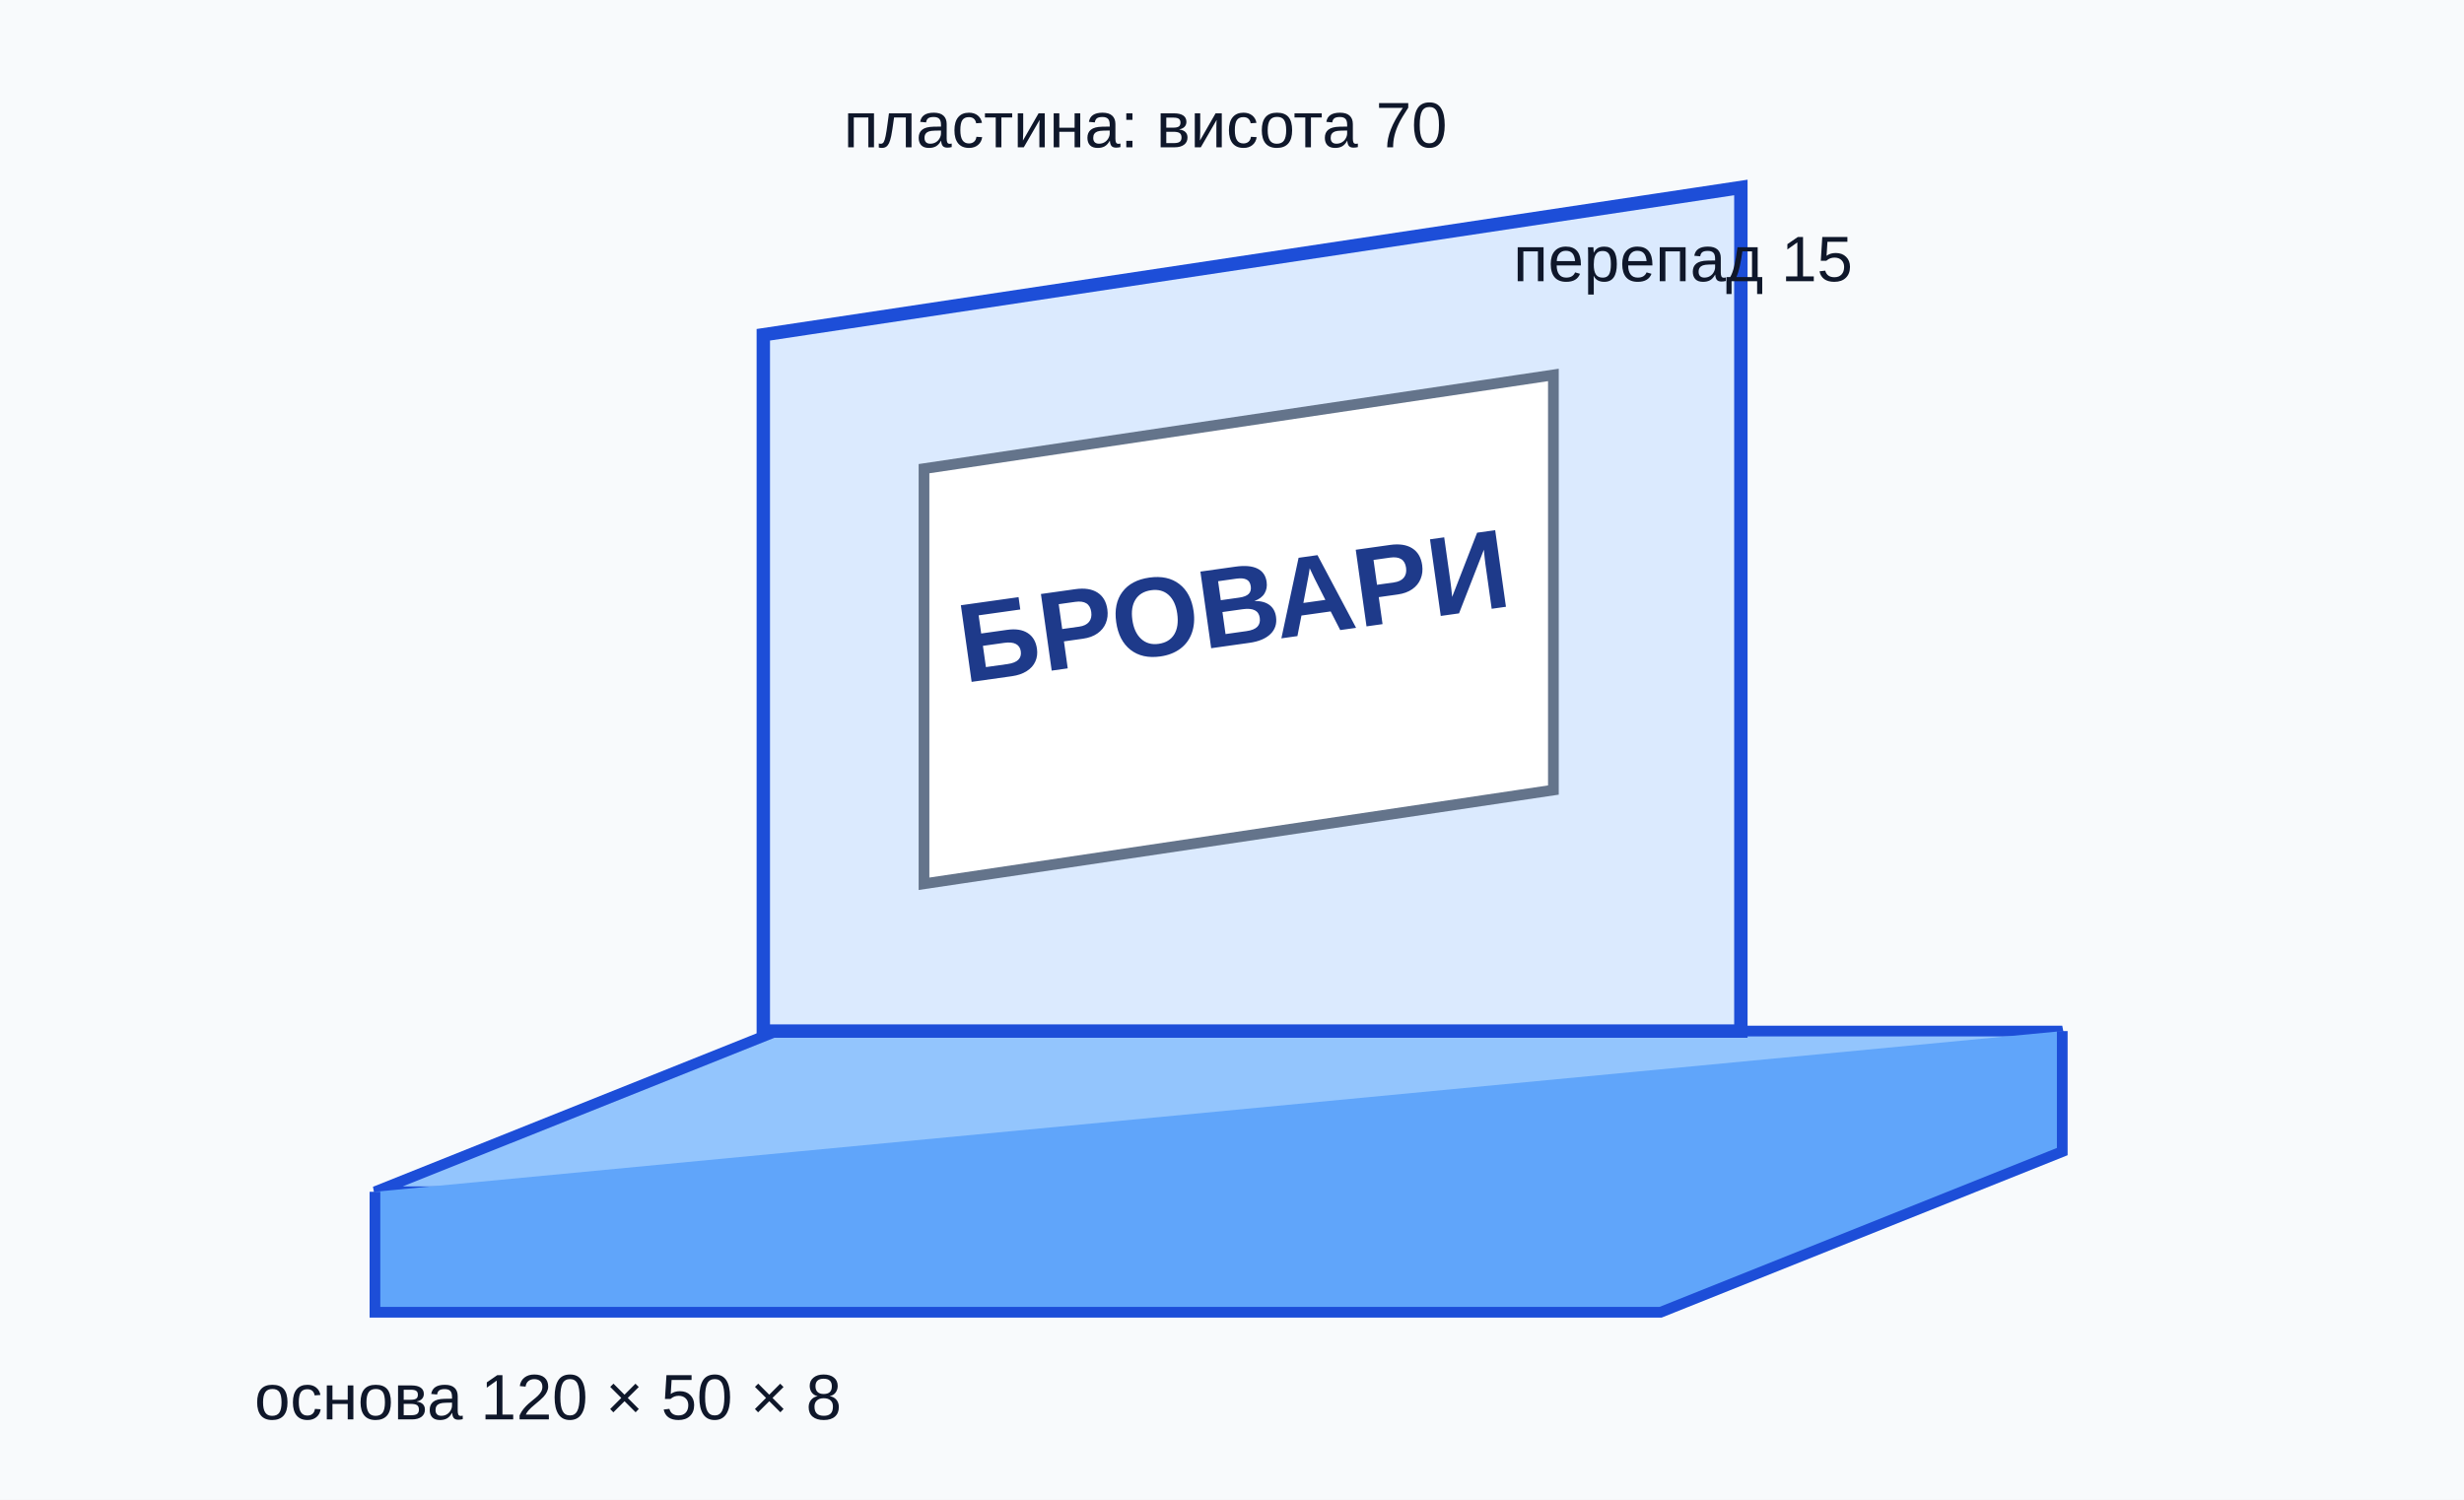
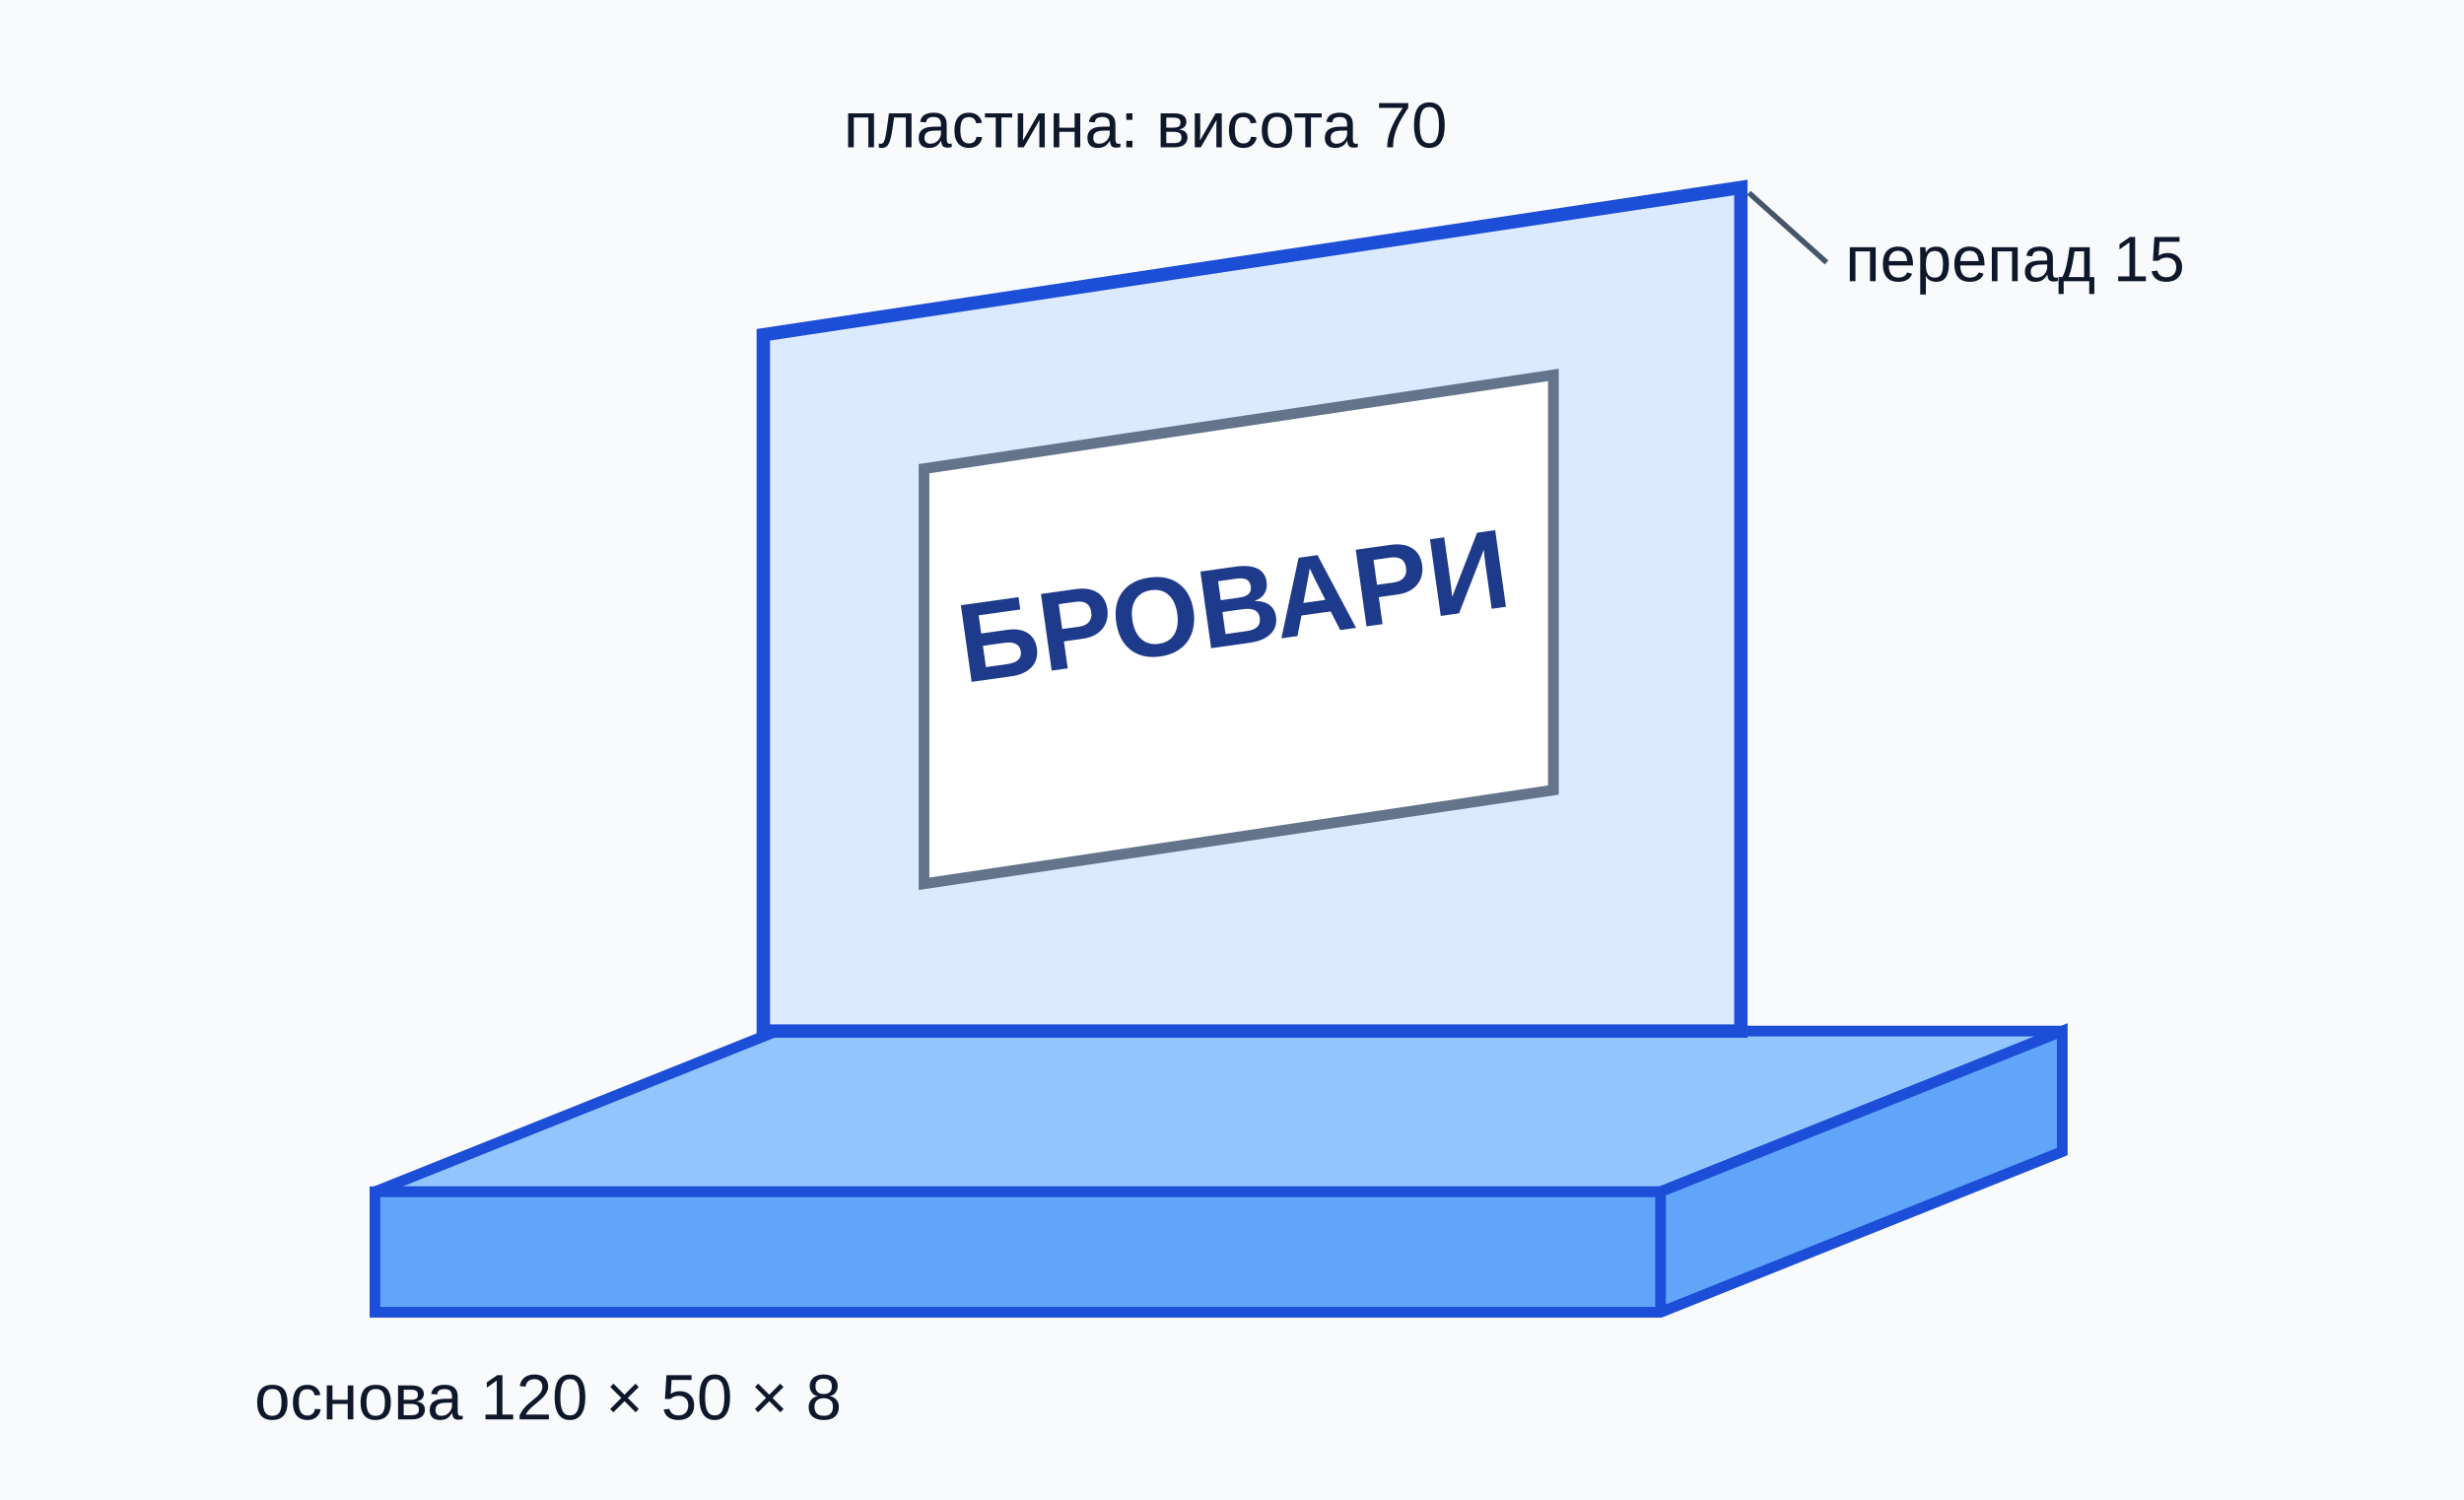
<svg xmlns="http://www.w3.org/2000/svg" width="920" height="560" viewBox="0 0 920 560" role="img" aria-labelledby="t d">
  <rect width="920" height="560" fill="#f8fafc" />
  <path d="M140 445 620 445 770 385 290 385Z" fill="#93c5fd" stroke="#1d4ed8" stroke-width="4" />
-   <path d="M140 445v45l480 0 150-60v-45" fill="#60a5fa" stroke="#1d4ed8" stroke-width="4" />
+   <path d="M140 445h480l150-60v45l-150 60H140Z M620 445v45" fill="#60a5fa" stroke="#1d4ed8" stroke-width="4" />
  <path d="M285 385V125L650 70v315Z" fill="#dbeafe" stroke="#1d4ed8" stroke-width="5" />
  <path d="M345 330V175l235-35v155Z" fill="#fff" stroke="#64748b" stroke-width="4" />
  <text x="360" y="255" transform="rotate(-8 360 255)" font-family="Arial, sans-serif" font-size="42" font-weight="700" fill="#1e3a8a">БРОВАРИ</text>
+   <path d="M653 72l29 26" fill="none" stroke="#475569" stroke-width="2" />
  <g font-family="Arial, sans-serif" font-size="24" fill="#0f172a">
    <text x="95" y="530">основа 120 × 50 × 8</text>
-     <text x="565" y="105">перепад 15</text>
+     <text x="689" y="105">перепад 15</text>
    <text x="315" y="55">пластина: висота 70</text>
  </g>
</svg>
